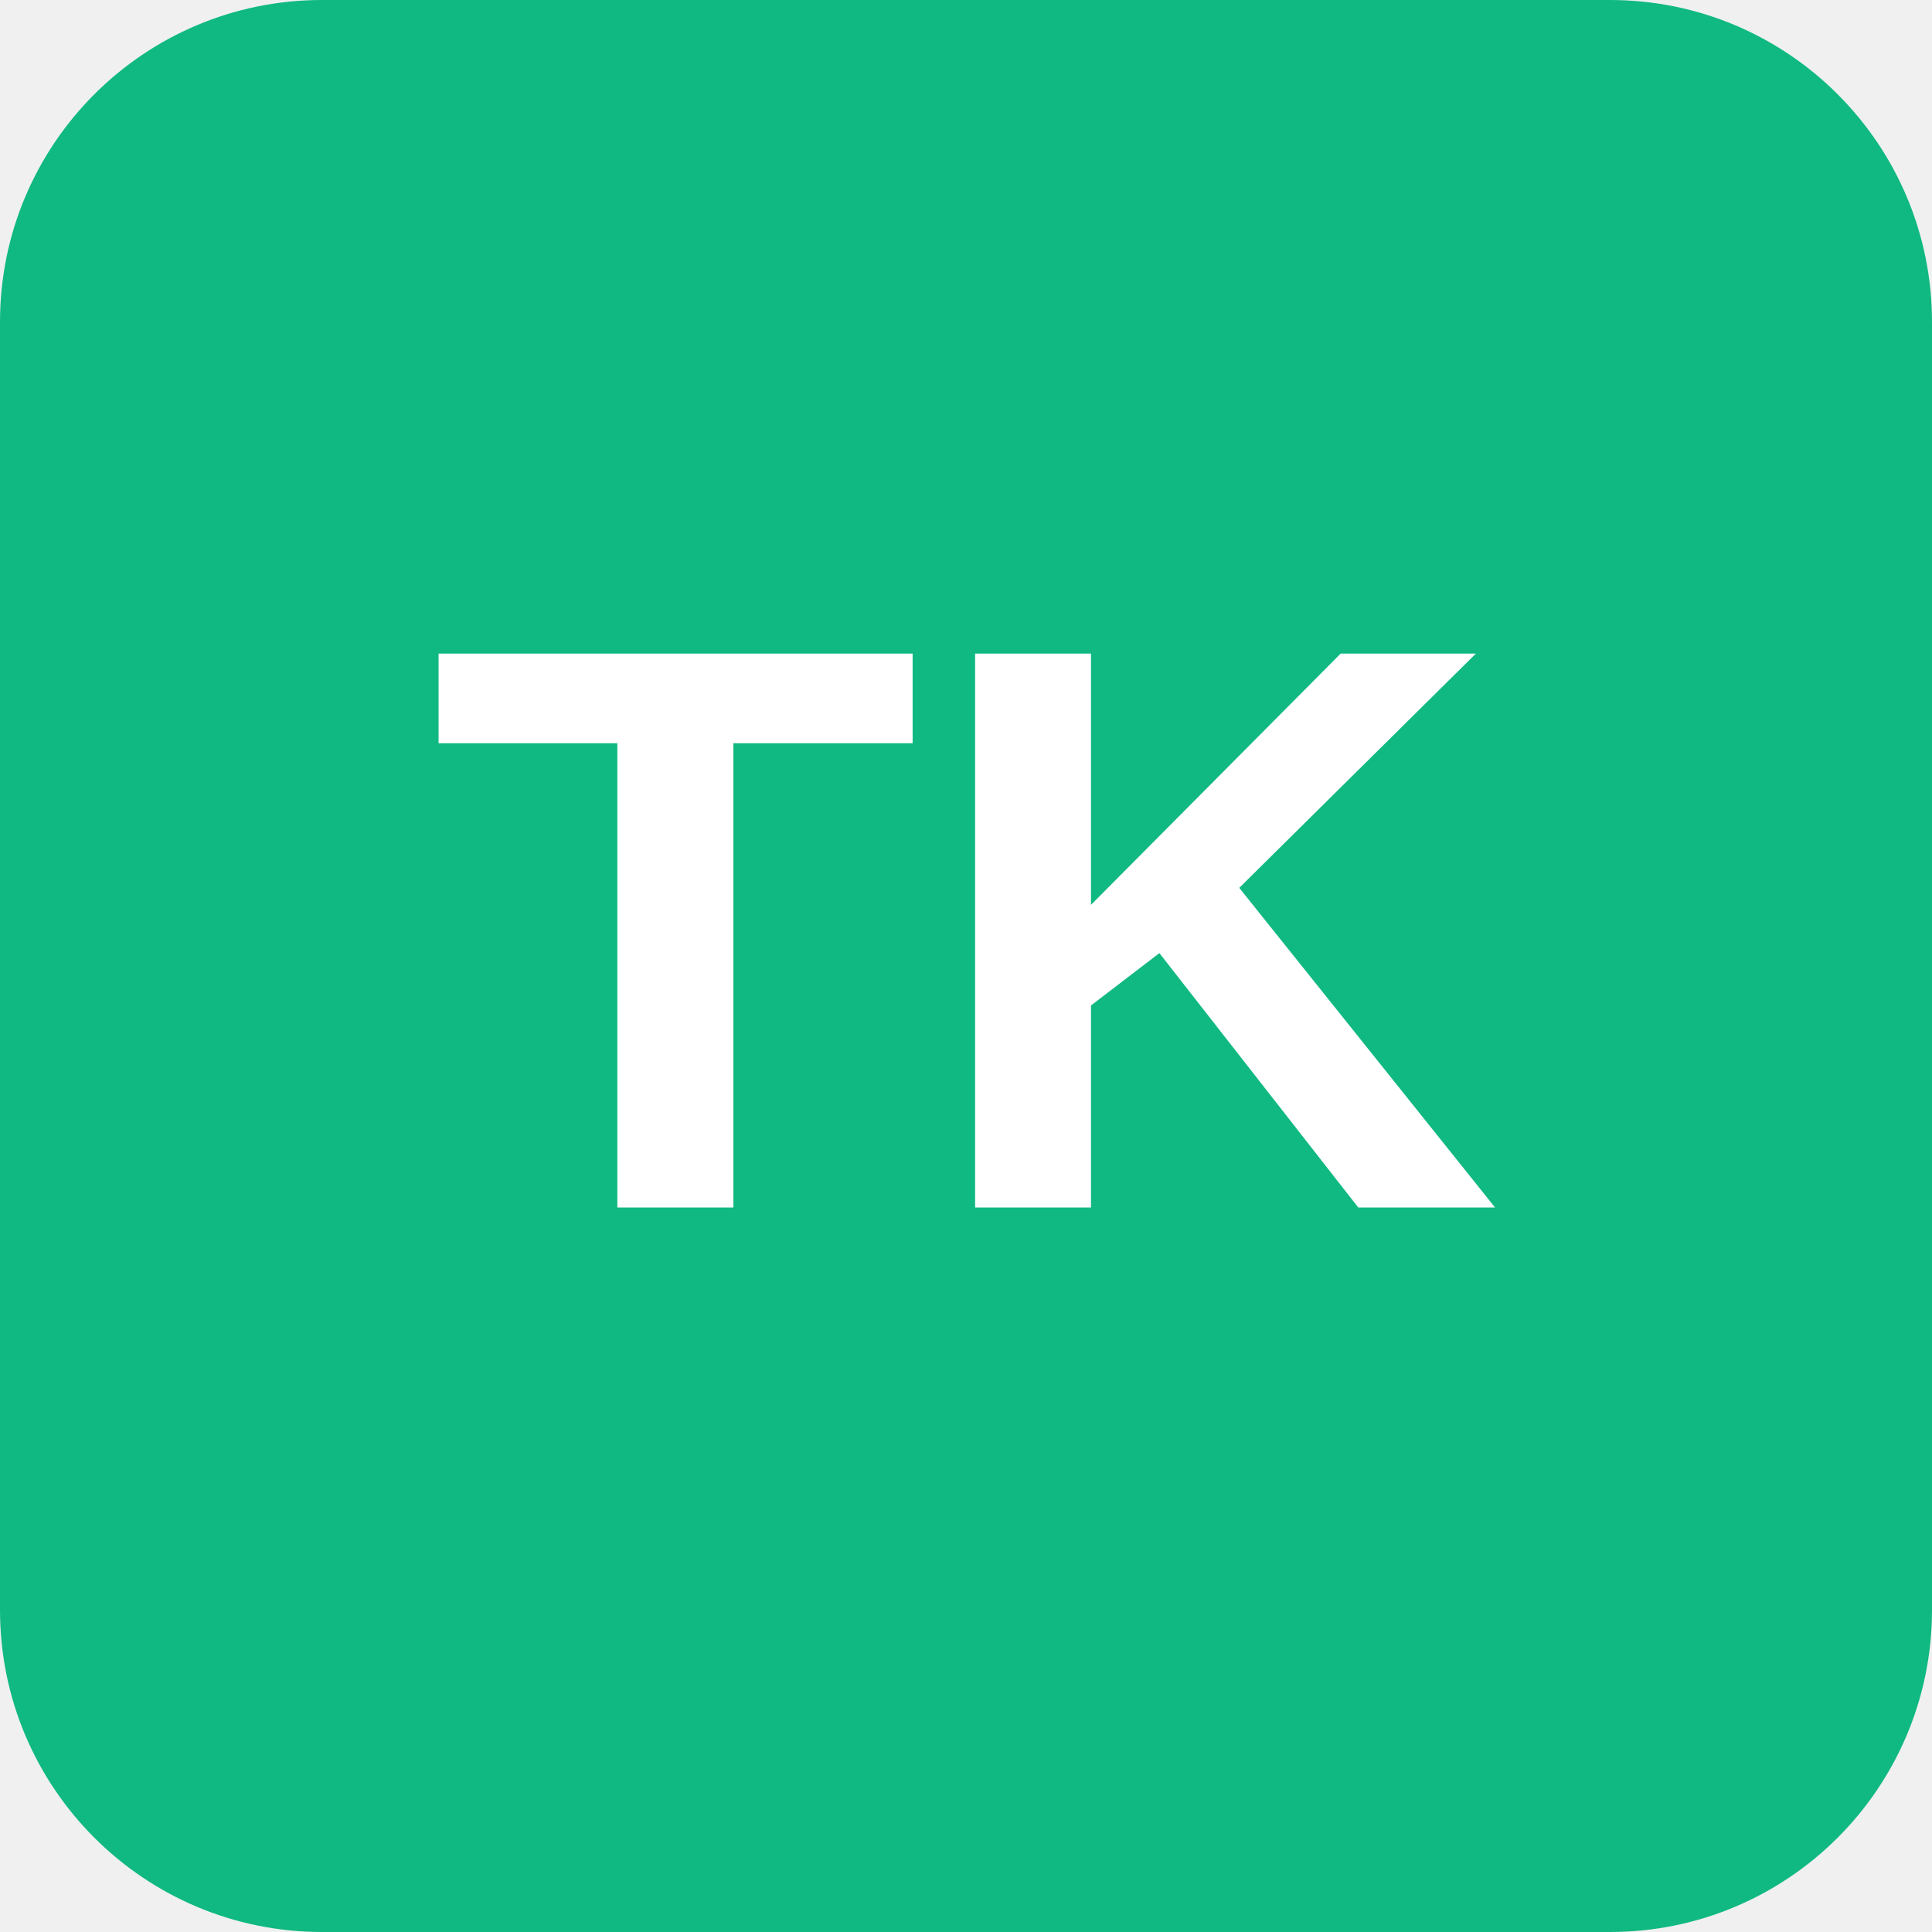
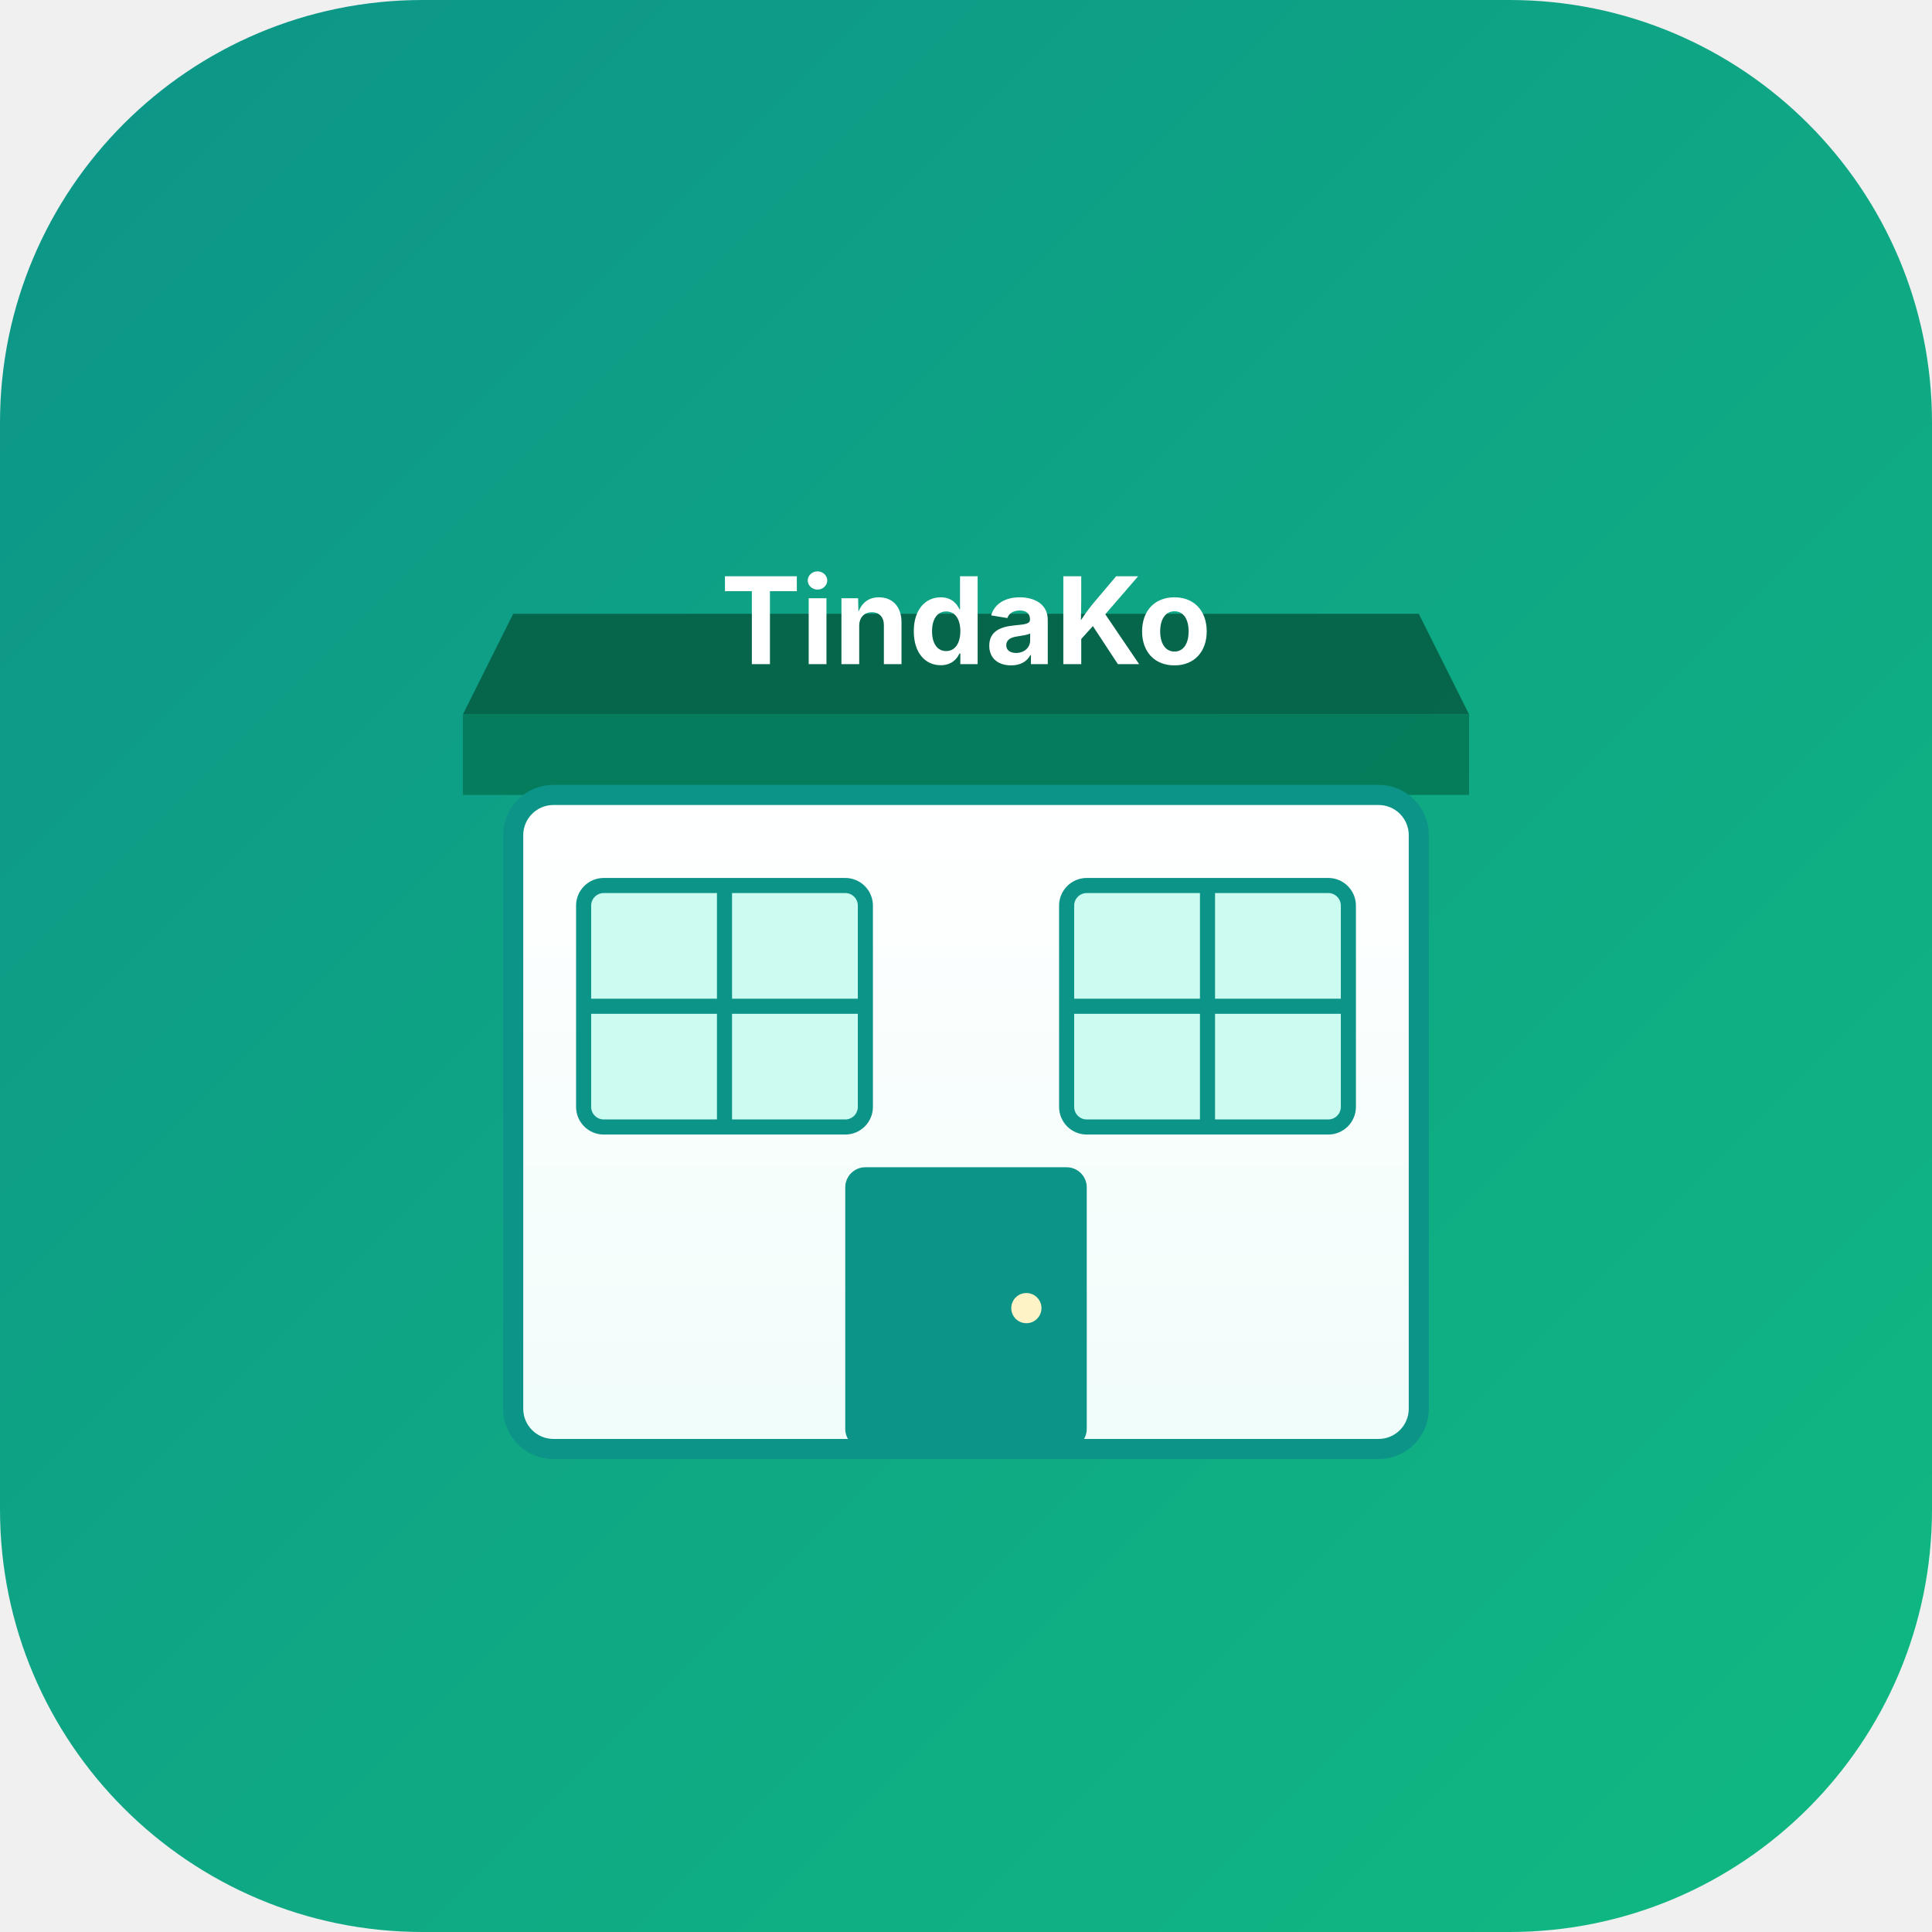
<svg xmlns="http://www.w3.org/2000/svg" width="192" height="192" viewBox="0 0 192 192">
-   <rect width="192" height="192" fill="#10b981" rx="32" />
-   <text x="96" y="120" font-family="Arial, sans-serif" font-size="80" font-weight="bold" fill="white" text-anchor="middle">TK</text>
+   <defs>
+     <linearGradient id="bgGradient" x1="0%" y1="0%" x2="100%" y2="100%">
+       <stop offset="0%" style="stop-color:#0d9488;stop-opacity:1" />
+       <stop offset="100%" style="stop-color:#10b981;stop-opacity:1" />
+     </linearGradient>
+     <linearGradient id="storeGradient" x1="0%" y1="0%" x2="0%" y2="100%">
+       <stop offset="0%" style="stop-color:#ffffff;stop-opacity:1" />
+       <stop offset="100%" style="stop-color:#f0fdfa;stop-opacity:1" />
+     </linearGradient>
+   </defs>
+   <rect width="192" height="192" fill="url(#bgGradient)" rx="42" />
+   <g transform="translate(96, 96)">
+     <path d="M -45 -35 L -50 -25 L 50 -25 L 45 -35 Z" fill="#065f46" opacity="0.9" />
+     <rect x="-50" y="-25" width="100" height="8" fill="#047857" opacity="0.9" />
+     <rect x="-45" y="-17" width="90" height="65" fill="url(#storeGradient)" stroke="#0d9488" stroke-width="2" rx="4" />
+     <rect x="-38" y="-8" width="28" height="24" fill="#ccfbf1" stroke="#0d9488" stroke-width="1.5" rx="2" />
+     <line x1="-24" y1="-8" x2="-24" y2="16" stroke="#0d9488" stroke-width="1.5" />
+     <line x1="-38" y1="4" x2="-10" y2="4" stroke="#0d9488" stroke-width="1.5" />
+     <rect x="10" y="-8" width="28" height="24" fill="#ccfbf1" stroke="#0d9488" stroke-width="1.5" rx="2" />
+     <line x1="24" y1="-8" x2="24" y2="16" stroke="#0d9488" stroke-width="1.5" />
+     <line x1="10" y1="4" x2="38" y2="4" stroke="#0d9488" stroke-width="1.5" />
+     <rect x="-12" y="20" width="24" height="28" fill="#0d9488" rx="2" />
+     <circle cx="6" cy="34" r="1.5" fill="#fef3c7" />
+     <text x="0" y="-30" font-family="system-ui, -apple-system, sans-serif" font-size="12" font-weight="700" fill="white" text-anchor="middle">TindaKo</text>
+   </g>
</svg>
